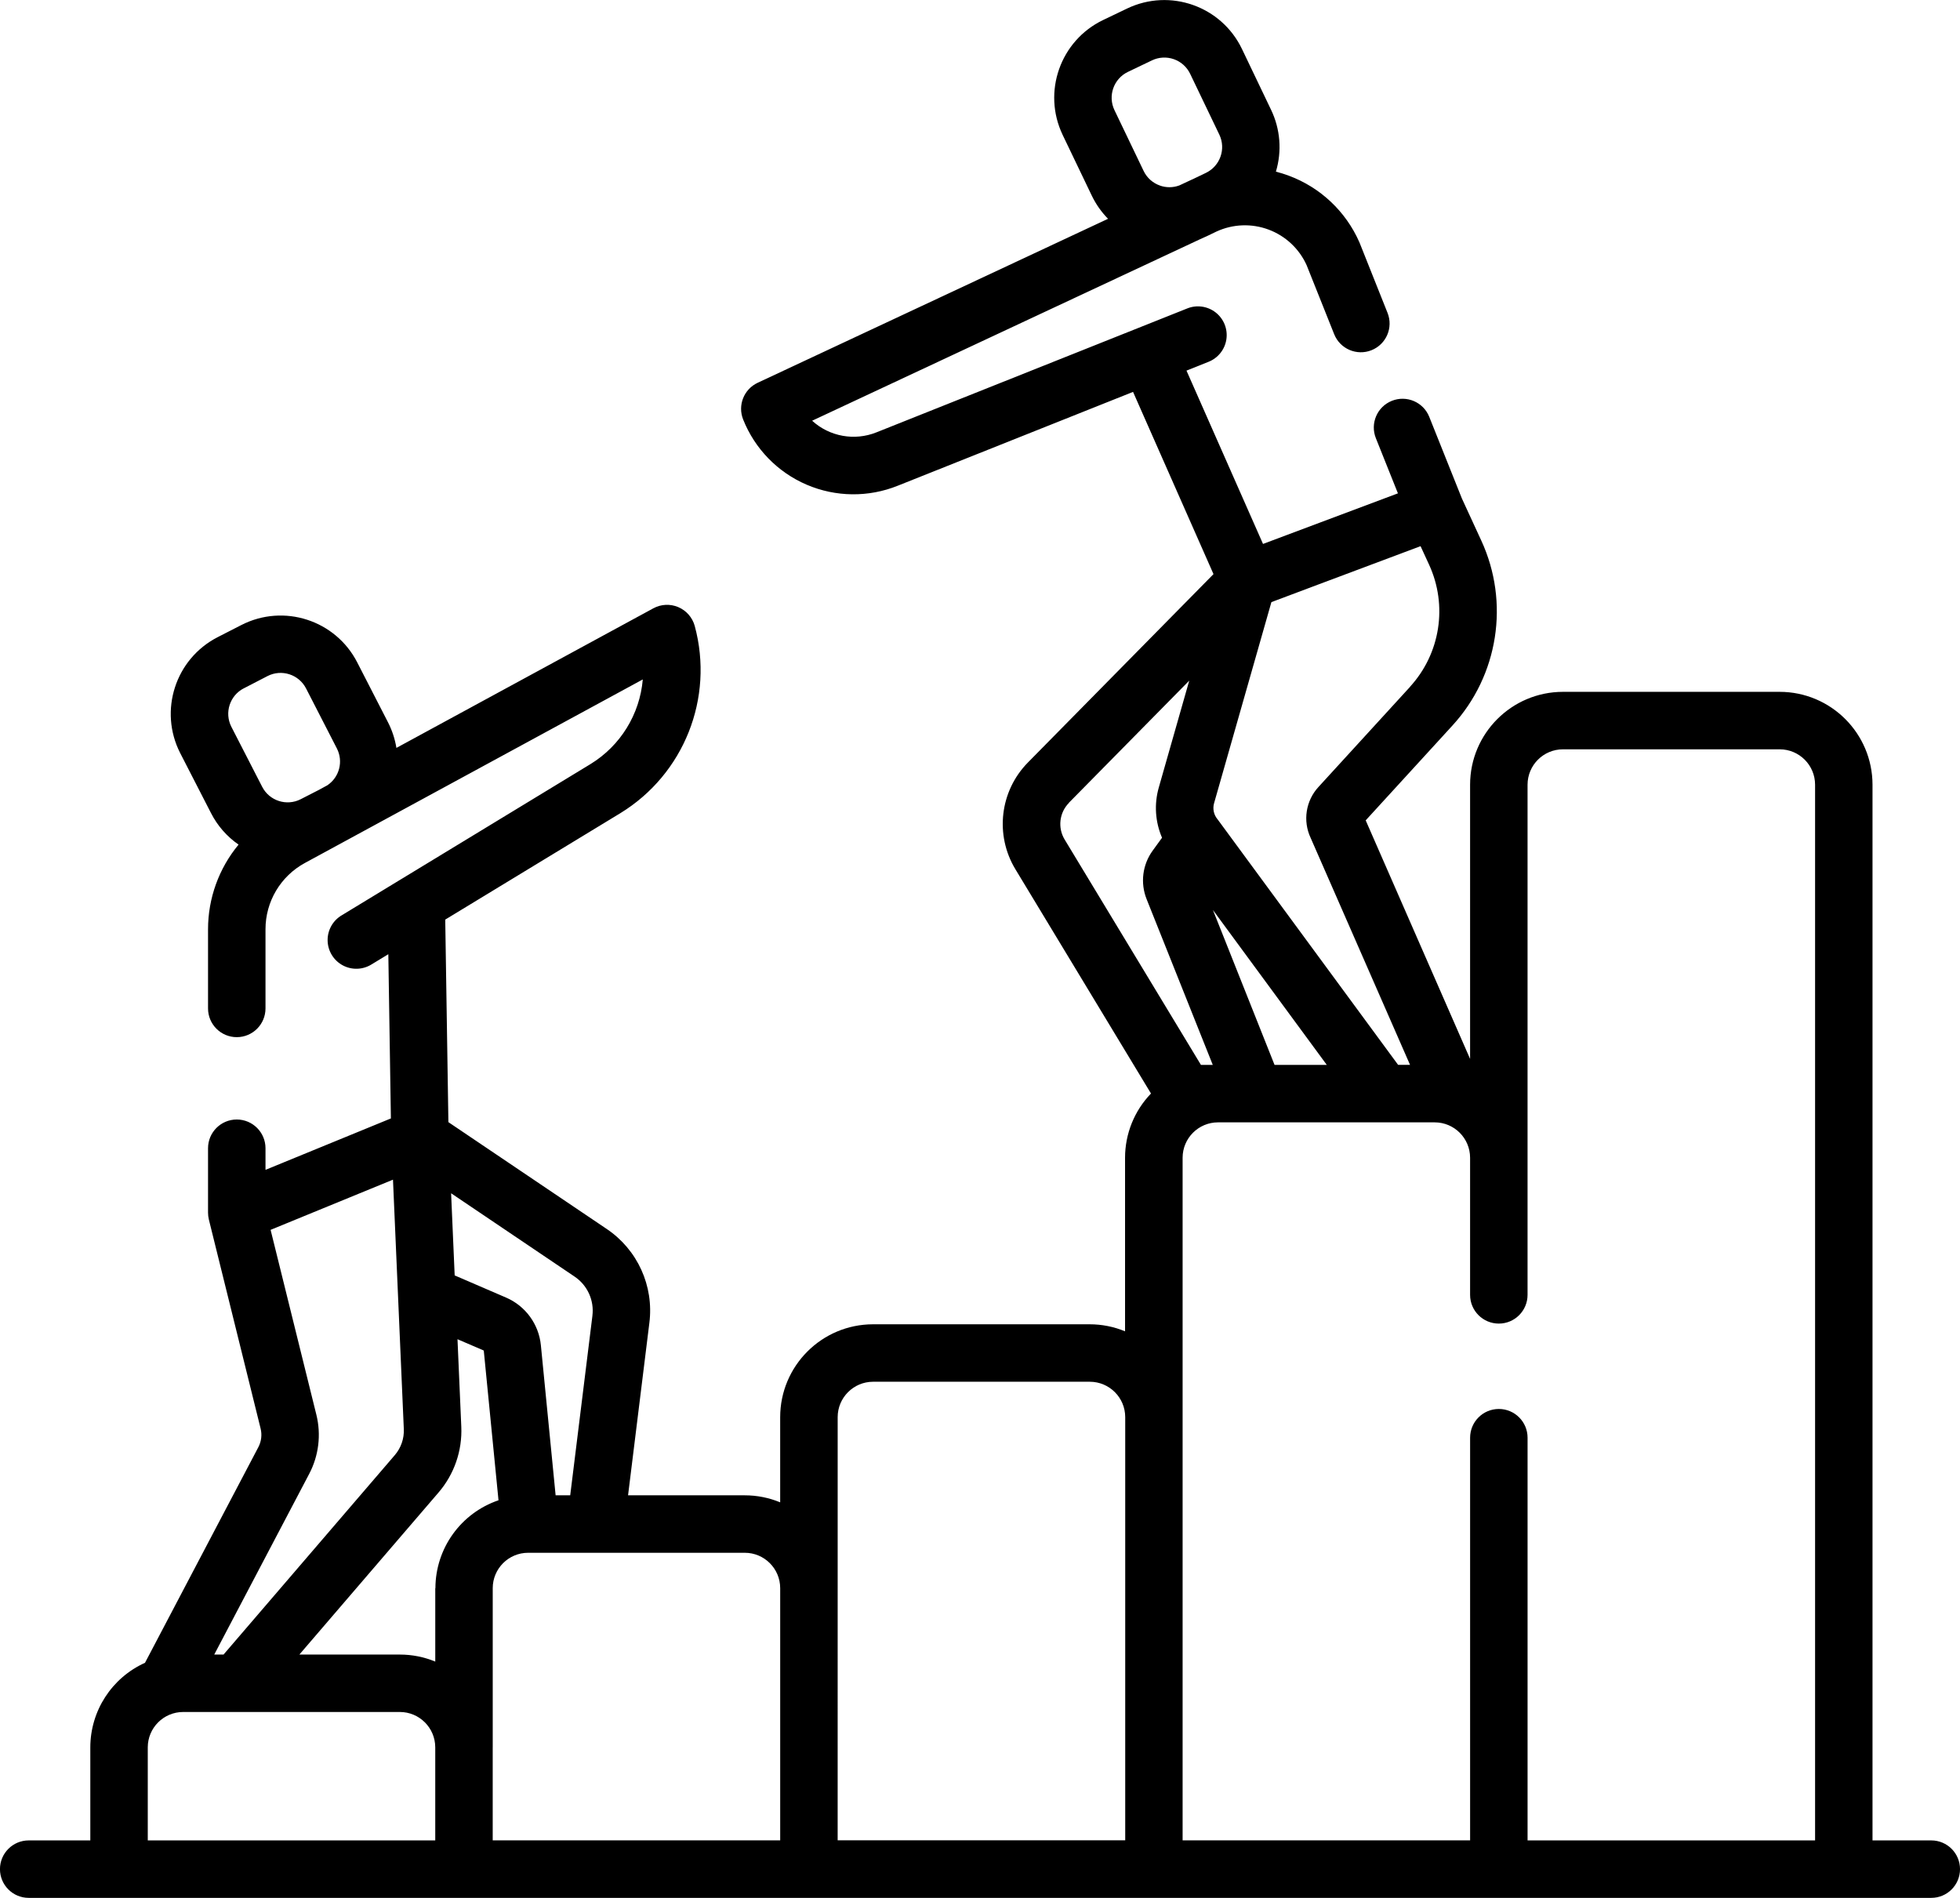
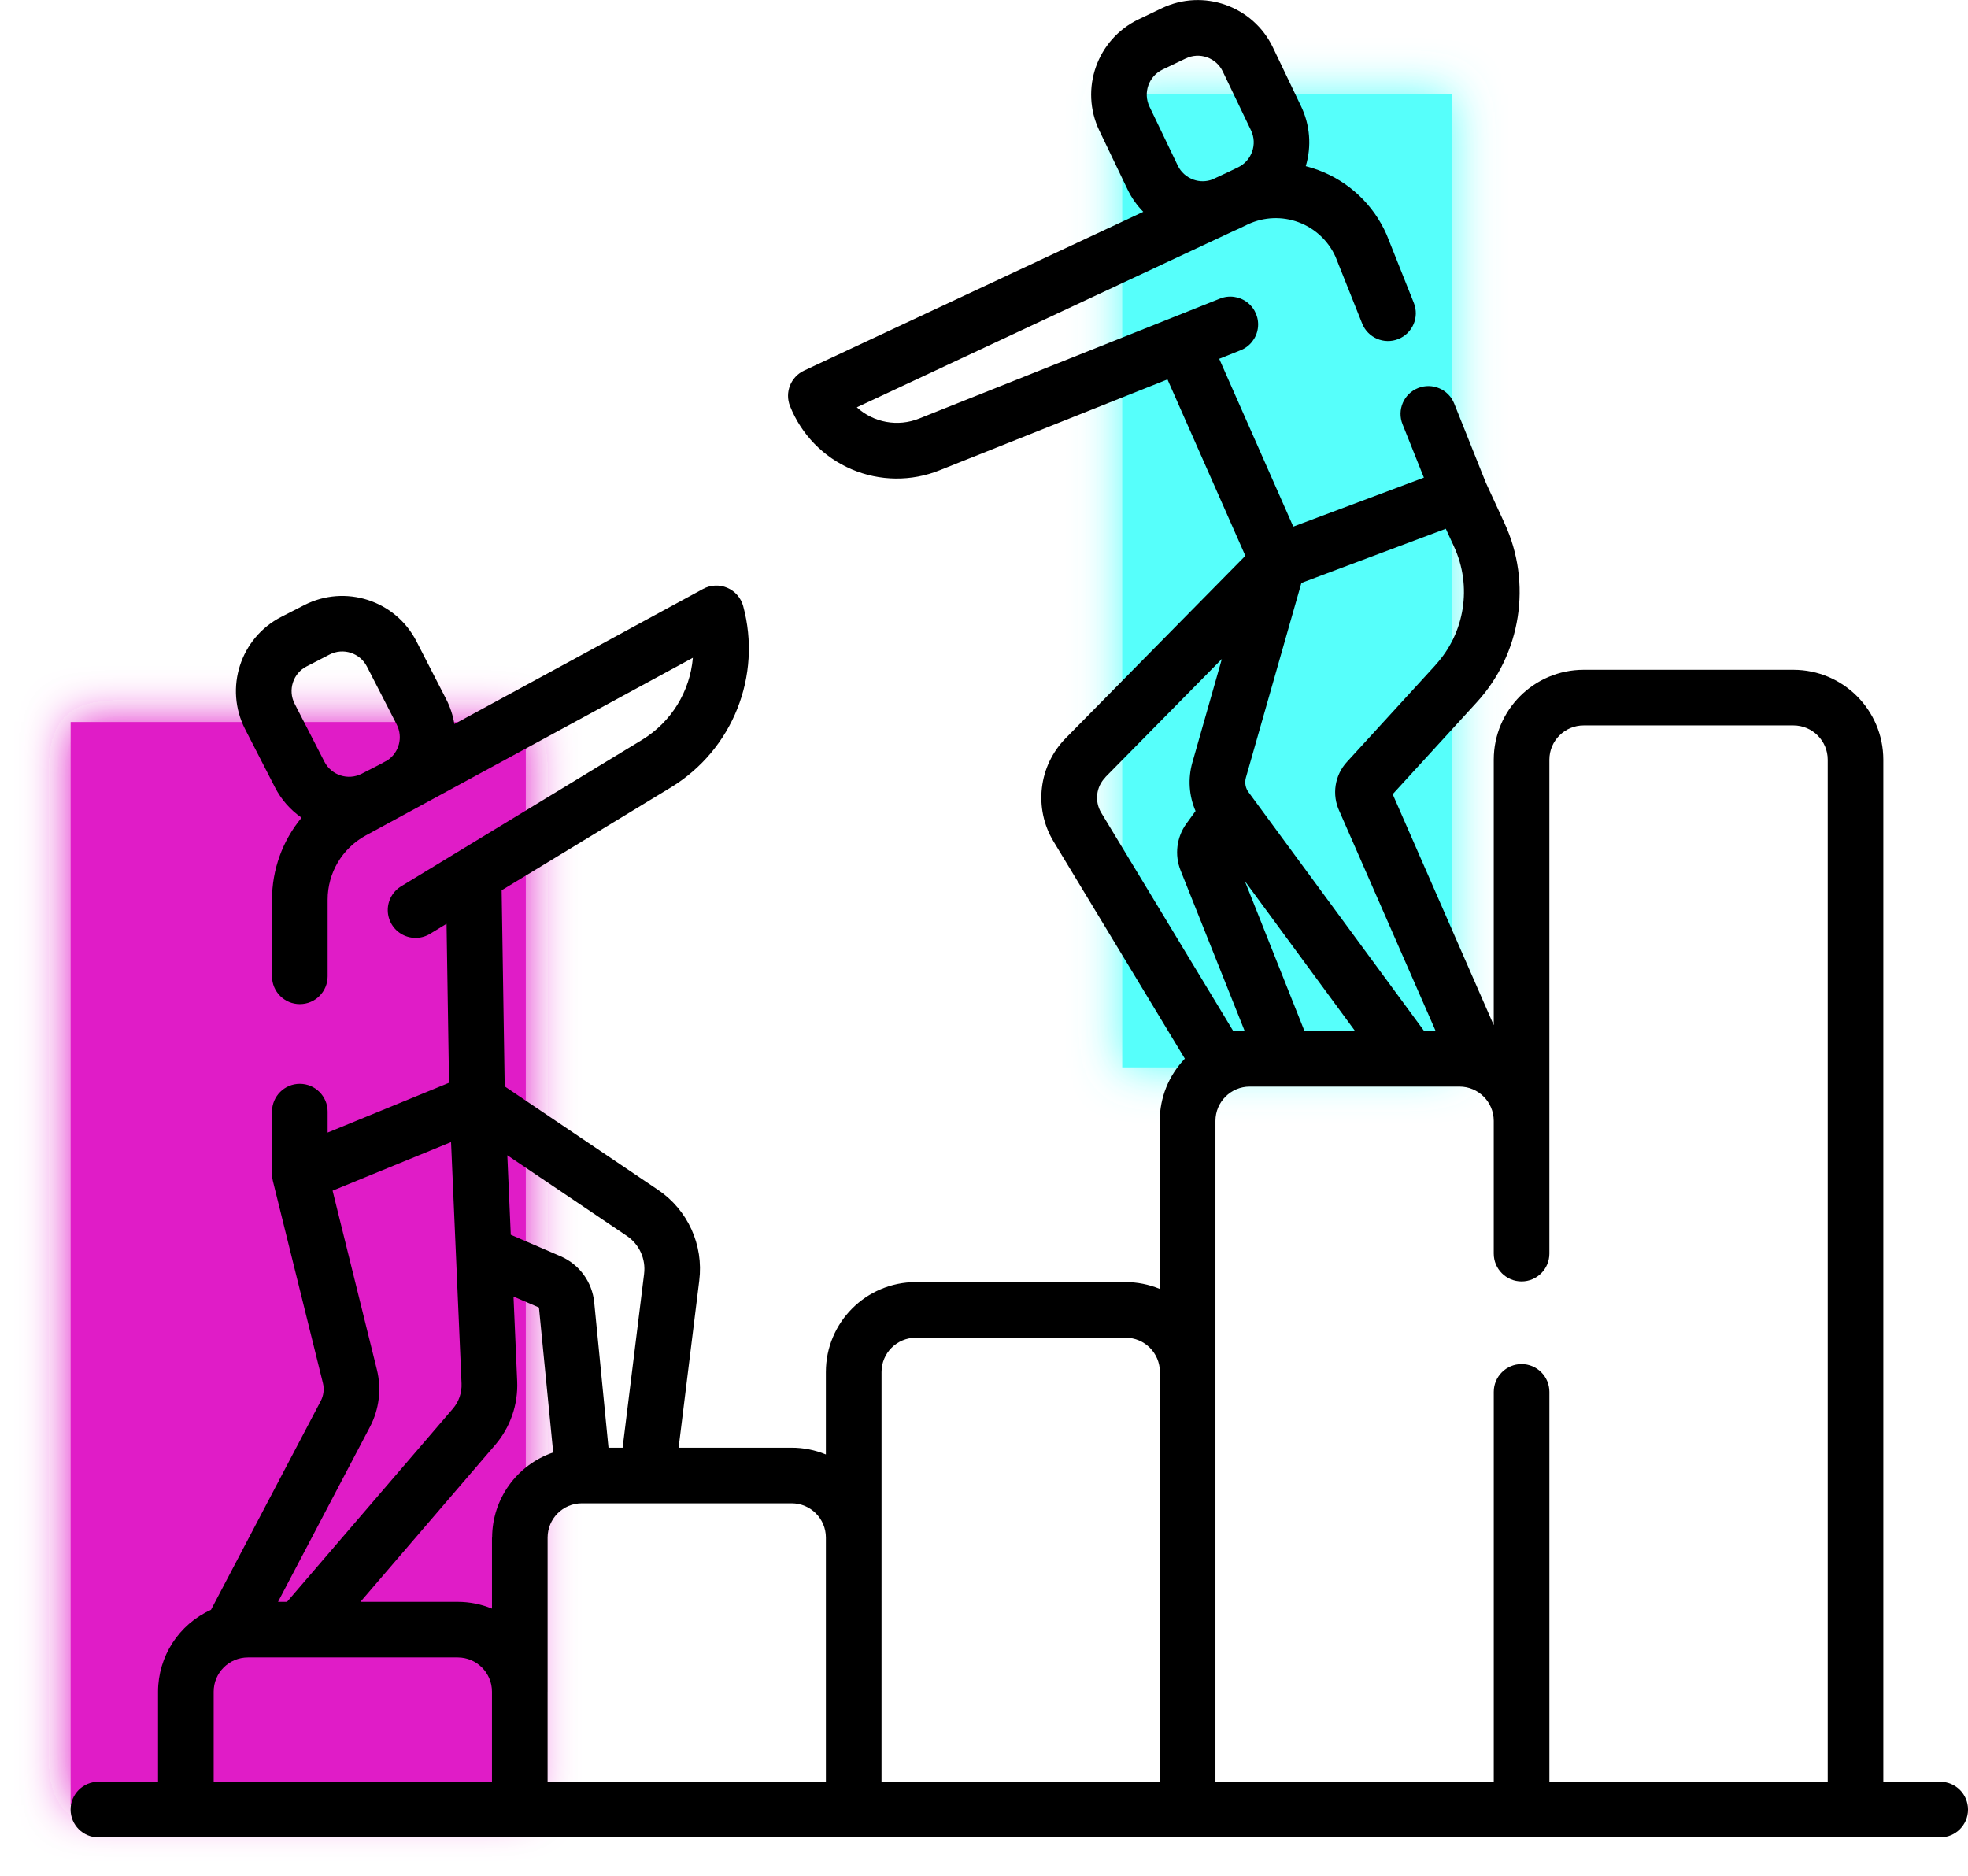
- <svg xmlns="http://www.w3.org/2000/svg" width="120.887" height="117.057" viewBox="0 0 120.887 117.057">
-   <path id="duo-queue" d="M119.116,113.514h-3.625V48.4a5.733,5.733,0,0,0-5.726-5.727H96.4A5.733,5.733,0,0,0,90.671,48.4V65.314L84.232,50.6l5.346-5.844a10.425,10.425,0,0,0,1.781-11.418l-1.193-2.589-2.015-5.04A1.772,1.772,0,0,0,84.86,27.03l1.36,3.4-4.832,1.812-1.989.746-1.5.563L73.179,22.86l1.347-.538a1.772,1.772,0,1,0-1.312-3.292L54.057,26.668a3.795,3.795,0,0,1-3.967-.717L74.137,14.7q.145-.059.288-.127l.6-.289a4.179,4.179,0,0,1,5.563,2.071l1.7,4.259a1.772,1.772,0,0,0,3.291-1.316L83.866,15c-.007-.02-.017-.041-.025-.061a7.669,7.669,0,0,0-4.347-4.1,7.883,7.883,0,0,0-.8-.251,5.292,5.292,0,0,0-.3-3.818L76.6,3.021A5.311,5.311,0,0,0,69.518.526l-1.484.711a5.318,5.318,0,0,0-2.493,7.084l1.8,3.753a5.326,5.326,0,0,0,1,1.422L46.73,23.611a1.772,1.772,0,0,0-.895,2.263,7.321,7.321,0,0,0,9.538,4.085l14.51-5.786,4.962,11.239L63.4,47.03a5.4,5.4,0,0,0-.775,6.582l8.365,13.836a5.709,5.709,0,0,0-1.6,3.961V82.115a5.7,5.7,0,0,0-2.182-.433H53.846a5.733,5.733,0,0,0-5.727,5.727v5.255a5.7,5.7,0,0,0-2.182-.433h-7.2l1.314-10.638A6.061,6.061,0,0,0,37.417,75.8l-9.761-6.586-.195-12.493,10.8-6.564a10.357,10.357,0,0,0,4.588-11.548,1.771,1.771,0,0,0-2.555-1.087L24.449,46.131a5.324,5.324,0,0,0-.515-1.572l-1.9-3.7a5.311,5.311,0,0,0-7.15-2.306l-1.464.75a5.318,5.318,0,0,0-2.306,7.148l1.9,3.7a5.283,5.283,0,0,0,1.7,1.945,8.185,8.185,0,0,0-1.883,5.223V62.2a1.772,1.772,0,0,0,3.544,0v-4.88A4.647,4.647,0,0,1,18.8,53.231L39.645,41.908a6.8,6.8,0,0,1-3.225,5.221L24.813,54.185l-.042.025L21.09,56.448a1.772,1.772,0,1,0,1.84,3.028l1.021-.62.158,10.129-6.585,2.7-1.149.471V70.823a1.772,1.772,0,0,0-3.544,0V74.8a1.831,1.831,0,0,0,.052.425L16.073,88.11a1.63,1.63,0,0,1-.139,1.151l-6.991,13.3a5.733,5.733,0,0,0-3.373,5.218v5.737h-3.8a1.772,1.772,0,0,0,0,3.544H119.116a1.772,1.772,0,0,0,0-3.544ZM71.543,11.446a1.756,1.756,0,0,1-1.007-.9l-1.8-3.753a1.77,1.77,0,0,1,.829-2.357l1.484-.711a1.766,1.766,0,0,1,2.357.83l1.8,3.753a1.769,1.769,0,0,1-.829,2.356l-.848.407-.006,0-.785.367a1.756,1.756,0,0,1-1.2.008Zm-56.5,31.008L16.5,41.7a1.767,1.767,0,0,1,2.379.767l1.9,3.7a1.767,1.767,0,0,1-.581,2.265l-.531.29-1.119.573a1.767,1.767,0,0,1-2.379-.767l-1.9-3.7A1.768,1.768,0,0,1,15.041,42.453Zm71.921-.085-5.646,6.173a2.847,2.847,0,0,0-.482,3.138l6.131,14h-.736l-11-14.961-.023-.031-.073-.1c-.018-.024-.035-.047-.054-.07a1.08,1.08,0,0,1-.2-.978l3.535-12.4,2.5-.94,6.7-2.512.522,1.134a6.887,6.887,0,0,1-1.177,7.543ZM78.61,65.682l-3.8-9.553,7.022,9.553ZM65.925,49.516l7.424-7.534-1.878,6.59a4.619,4.619,0,0,0,.2,3.1l-.576.793a3.12,3.12,0,0,0-.373,3L74.8,65.682h-.73l-8.406-13.9a1.854,1.854,0,0,1,.266-2.261ZM36.538,81.159,35.169,92.231h-.9l-.909-9.252a3.582,3.582,0,0,0-2.146-2.944l-3.171-1.368-.22-5.066,7.614,5.138a2.531,2.531,0,0,1,1.1,2.42Zm-9.692,16.8v4.527a5.7,5.7,0,0,0-2.182-.433h-6.2l8.579-9.99a5.836,5.836,0,0,0,1.408-4.07l-.234-5.39,1.6.688a.038.038,0,0,1,.023.033l.906,9.213a5.737,5.737,0,0,0-3.891,5.423ZM19.07,90.909a5.17,5.17,0,0,0,.442-3.652l-2.822-11.4,2.011-.825,5.537-2.27.668,15.382a2.312,2.312,0,0,1-.556,1.608l-10.562,12.3h-.574ZM9.114,107.777a2.184,2.184,0,0,1,2.182-2.182H24.663a2.184,2.184,0,0,1,2.182,2.182v5.737H9.114Zm21.276,0v-9.82a2.184,2.184,0,0,1,2.182-2.182H45.938a2.184,2.184,0,0,1,2.182,2.182v15.556H30.389v-5.737Zm21.275-9.82V87.409a2.186,2.186,0,0,1,2.183-2.183H67.213A2.185,2.185,0,0,1,69.4,87.409v26.1H51.664Zm42.551,15.556V88.677a1.772,1.772,0,1,0-3.544,0v24.836H72.94V71.41a2.184,2.184,0,0,1,2.182-2.183H88.489a2.185,2.185,0,0,1,2.182,2.183v8.457a1.772,1.772,0,0,0,3.544,0V48.4A2.185,2.185,0,0,1,96.4,46.218h13.368a2.184,2.184,0,0,1,2.181,2.183v65.113H94.215Zm0,0" transform="translate(0 -0.001)" />
+ <svg xmlns="http://www.w3.org/2000/svg" width="125.387" height="119.5" viewBox="0 0 125.387 119.5">
+   <defs>
+     <filter id="Rectangle_Copy_20" x="67" y="1.5" width="30" height="71" filterUnits="userSpaceOnUse">
+       <feOffset input="SourceAlpha" />
+       <feGaussianBlur stdDeviation="1.5" result="blur" />
+       <feFlood flood-color="#56fffb" />
+       <feComposite operator="in" in2="blur" />
+       <feComposite in="SourceGraphic" />
+     </filter>
+     <filter id="Rectangle_Copy_18" x="0" y="41.5" width="38" height="78" filterUnits="userSpaceOnUse">
+       <feOffset input="SourceAlpha" />
+       <feGaussianBlur stdDeviation="1.5" result="blur-2" />
+       <feFlood flood-color="#e01ac7" />
+       <feComposite operator="in" in2="blur-2" />
+       <feComposite in="SourceGraphic" />
+     </filter>
+   </defs>
+   <g id="Grupo_413" data-name="Grupo 413" transform="translate(-764.5 -1060)">
+     <g transform="matrix(1, 0, 0, 1, 764.5, 1060)" filter="url(#Rectangle_Copy_20)">
+       <rect id="Rectangle_Copy_20-2" data-name="Rectangle Copy 20" width="21" height="62" transform="translate(71.5 6)" fill="#56fffb" />
+     </g>
+     <g transform="matrix(1, 0, 0, 1, 764.5, 1060)" filter="url(#Rectangle_Copy_18)">
+       <rect id="Rectangle_Copy_18-2" data-name="Rectangle Copy 18" width="29" height="69" transform="translate(33.5 115) rotate(180)" fill="#e01ac7" />
+     </g>
+     <path id="duo-queue" d="M119.116,113.514h-3.625V48.4a5.733,5.733,0,0,0-5.726-5.727H96.4A5.733,5.733,0,0,0,90.671,48.4V65.314L84.232,50.6l5.346-5.844a10.425,10.425,0,0,0,1.781-11.418l-1.193-2.589-2.015-5.04A1.772,1.772,0,0,0,84.86,27.03l1.36,3.4-4.832,1.812-1.989.746-1.5.563L73.179,22.86l1.347-.538a1.772,1.772,0,1,0-1.312-3.292L54.057,26.668a3.795,3.795,0,0,1-3.967-.717L74.137,14.7q.145-.059.288-.127l.6-.289a4.179,4.179,0,0,1,5.563,2.071l1.7,4.259a1.772,1.772,0,0,0,3.291-1.316L83.866,15c-.007-.02-.017-.041-.025-.061a7.669,7.669,0,0,0-4.347-4.1,7.883,7.883,0,0,0-.8-.251,5.292,5.292,0,0,0-.3-3.818L76.6,3.021A5.311,5.311,0,0,0,69.518.526l-1.484.711a5.318,5.318,0,0,0-2.493,7.084l1.8,3.753a5.326,5.326,0,0,0,1,1.422L46.73,23.611a1.772,1.772,0,0,0-.895,2.263,7.321,7.321,0,0,0,9.538,4.085l14.51-5.786,4.962,11.239L63.4,47.03a5.4,5.4,0,0,0-.775,6.582l8.365,13.836a5.709,5.709,0,0,0-1.6,3.961V82.115a5.7,5.7,0,0,0-2.182-.433H53.846a5.733,5.733,0,0,0-5.727,5.727v5.255a5.7,5.7,0,0,0-2.182-.433h-7.2l1.314-10.638A6.061,6.061,0,0,0,37.417,75.8l-9.761-6.586-.195-12.493,10.8-6.564a10.357,10.357,0,0,0,4.588-11.548,1.771,1.771,0,0,0-2.555-1.087L24.449,46.131a5.324,5.324,0,0,0-.515-1.572l-1.9-3.7a5.311,5.311,0,0,0-7.15-2.306l-1.464.75a5.318,5.318,0,0,0-2.306,7.148l1.9,3.7a5.283,5.283,0,0,0,1.7,1.945,8.185,8.185,0,0,0-1.883,5.223V62.2a1.772,1.772,0,0,0,3.544,0v-4.88A4.647,4.647,0,0,1,18.8,53.231L39.645,41.908a6.8,6.8,0,0,1-3.225,5.221L24.813,54.185l-.042.025L21.09,56.448a1.772,1.772,0,1,0,1.84,3.028l1.021-.62.158,10.129-6.585,2.7-1.149.471V70.823a1.772,1.772,0,0,0-3.544,0V74.8a1.831,1.831,0,0,0,.052.425L16.073,88.11a1.63,1.63,0,0,1-.139,1.151l-6.991,13.3a5.733,5.733,0,0,0-3.373,5.218v5.737h-3.8a1.772,1.772,0,0,0,0,3.544H119.116a1.772,1.772,0,0,0,0-3.544ZM71.543,11.446a1.756,1.756,0,0,1-1.007-.9l-1.8-3.753a1.77,1.77,0,0,1,.829-2.357l1.484-.711a1.766,1.766,0,0,1,2.357.83l1.8,3.753a1.769,1.769,0,0,1-.829,2.356l-.848.407-.006,0-.785.367a1.756,1.756,0,0,1-1.2.008Zm-56.5,31.008L16.5,41.7a1.767,1.767,0,0,1,2.379.767l1.9,3.7a1.767,1.767,0,0,1-.581,2.265l-.531.29-1.119.573a1.767,1.767,0,0,1-2.379-.767l-1.9-3.7A1.768,1.768,0,0,1,15.041,42.453Zm71.921-.085-5.646,6.173a2.847,2.847,0,0,0-.482,3.138l6.131,14h-.736l-11-14.961-.023-.031-.073-.1c-.018-.024-.035-.047-.054-.07a1.08,1.08,0,0,1-.2-.978l3.535-12.4,2.5-.94,6.7-2.512.522,1.134a6.887,6.887,0,0,1-1.177,7.543ZM78.61,65.682l-3.8-9.553,7.022,9.553ZM65.925,49.516l7.424-7.534-1.878,6.59a4.619,4.619,0,0,0,.2,3.1l-.576.793a3.12,3.12,0,0,0-.373,3L74.8,65.682h-.73l-8.406-13.9a1.854,1.854,0,0,1,.266-2.261ZM36.538,81.159,35.169,92.231h-.9l-.909-9.252a3.582,3.582,0,0,0-2.146-2.944l-3.171-1.368-.22-5.066,7.614,5.138a2.531,2.531,0,0,1,1.1,2.42Zm-9.692,16.8v4.527a5.7,5.7,0,0,0-2.182-.433h-6.2l8.579-9.99a5.836,5.836,0,0,0,1.408-4.07l-.234-5.39,1.6.688a.038.038,0,0,1,.023.033l.906,9.213a5.737,5.737,0,0,0-3.891,5.423ZM19.07,90.909a5.17,5.17,0,0,0,.442-3.652l-2.822-11.4,2.011-.825,5.537-2.27.668,15.382a2.312,2.312,0,0,1-.556,1.608l-10.562,12.3h-.574ZM9.114,107.777a2.184,2.184,0,0,1,2.182-2.182H24.663a2.184,2.184,0,0,1,2.182,2.182v5.737H9.114Zm21.276,0v-9.82a2.184,2.184,0,0,1,2.182-2.182H45.938a2.184,2.184,0,0,1,2.182,2.182v15.556H30.389v-5.737Zm21.275-9.82V87.409a2.186,2.186,0,0,1,2.183-2.183H67.213A2.185,2.185,0,0,1,69.4,87.409v26.1H51.664Zm42.551,15.556V88.677a1.772,1.772,0,1,0-3.544,0v24.836H72.94V71.41a2.184,2.184,0,0,1,2.182-2.183H88.489a2.185,2.185,0,0,1,2.182,2.183v8.457a1.772,1.772,0,0,0,3.544,0V48.4A2.185,2.185,0,0,1,96.4,46.218h13.368a2.184,2.184,0,0,1,2.181,2.183v65.113H94.215Zm0,0" transform="translate(769 1059.999)" />
+   </g>
</svg>
